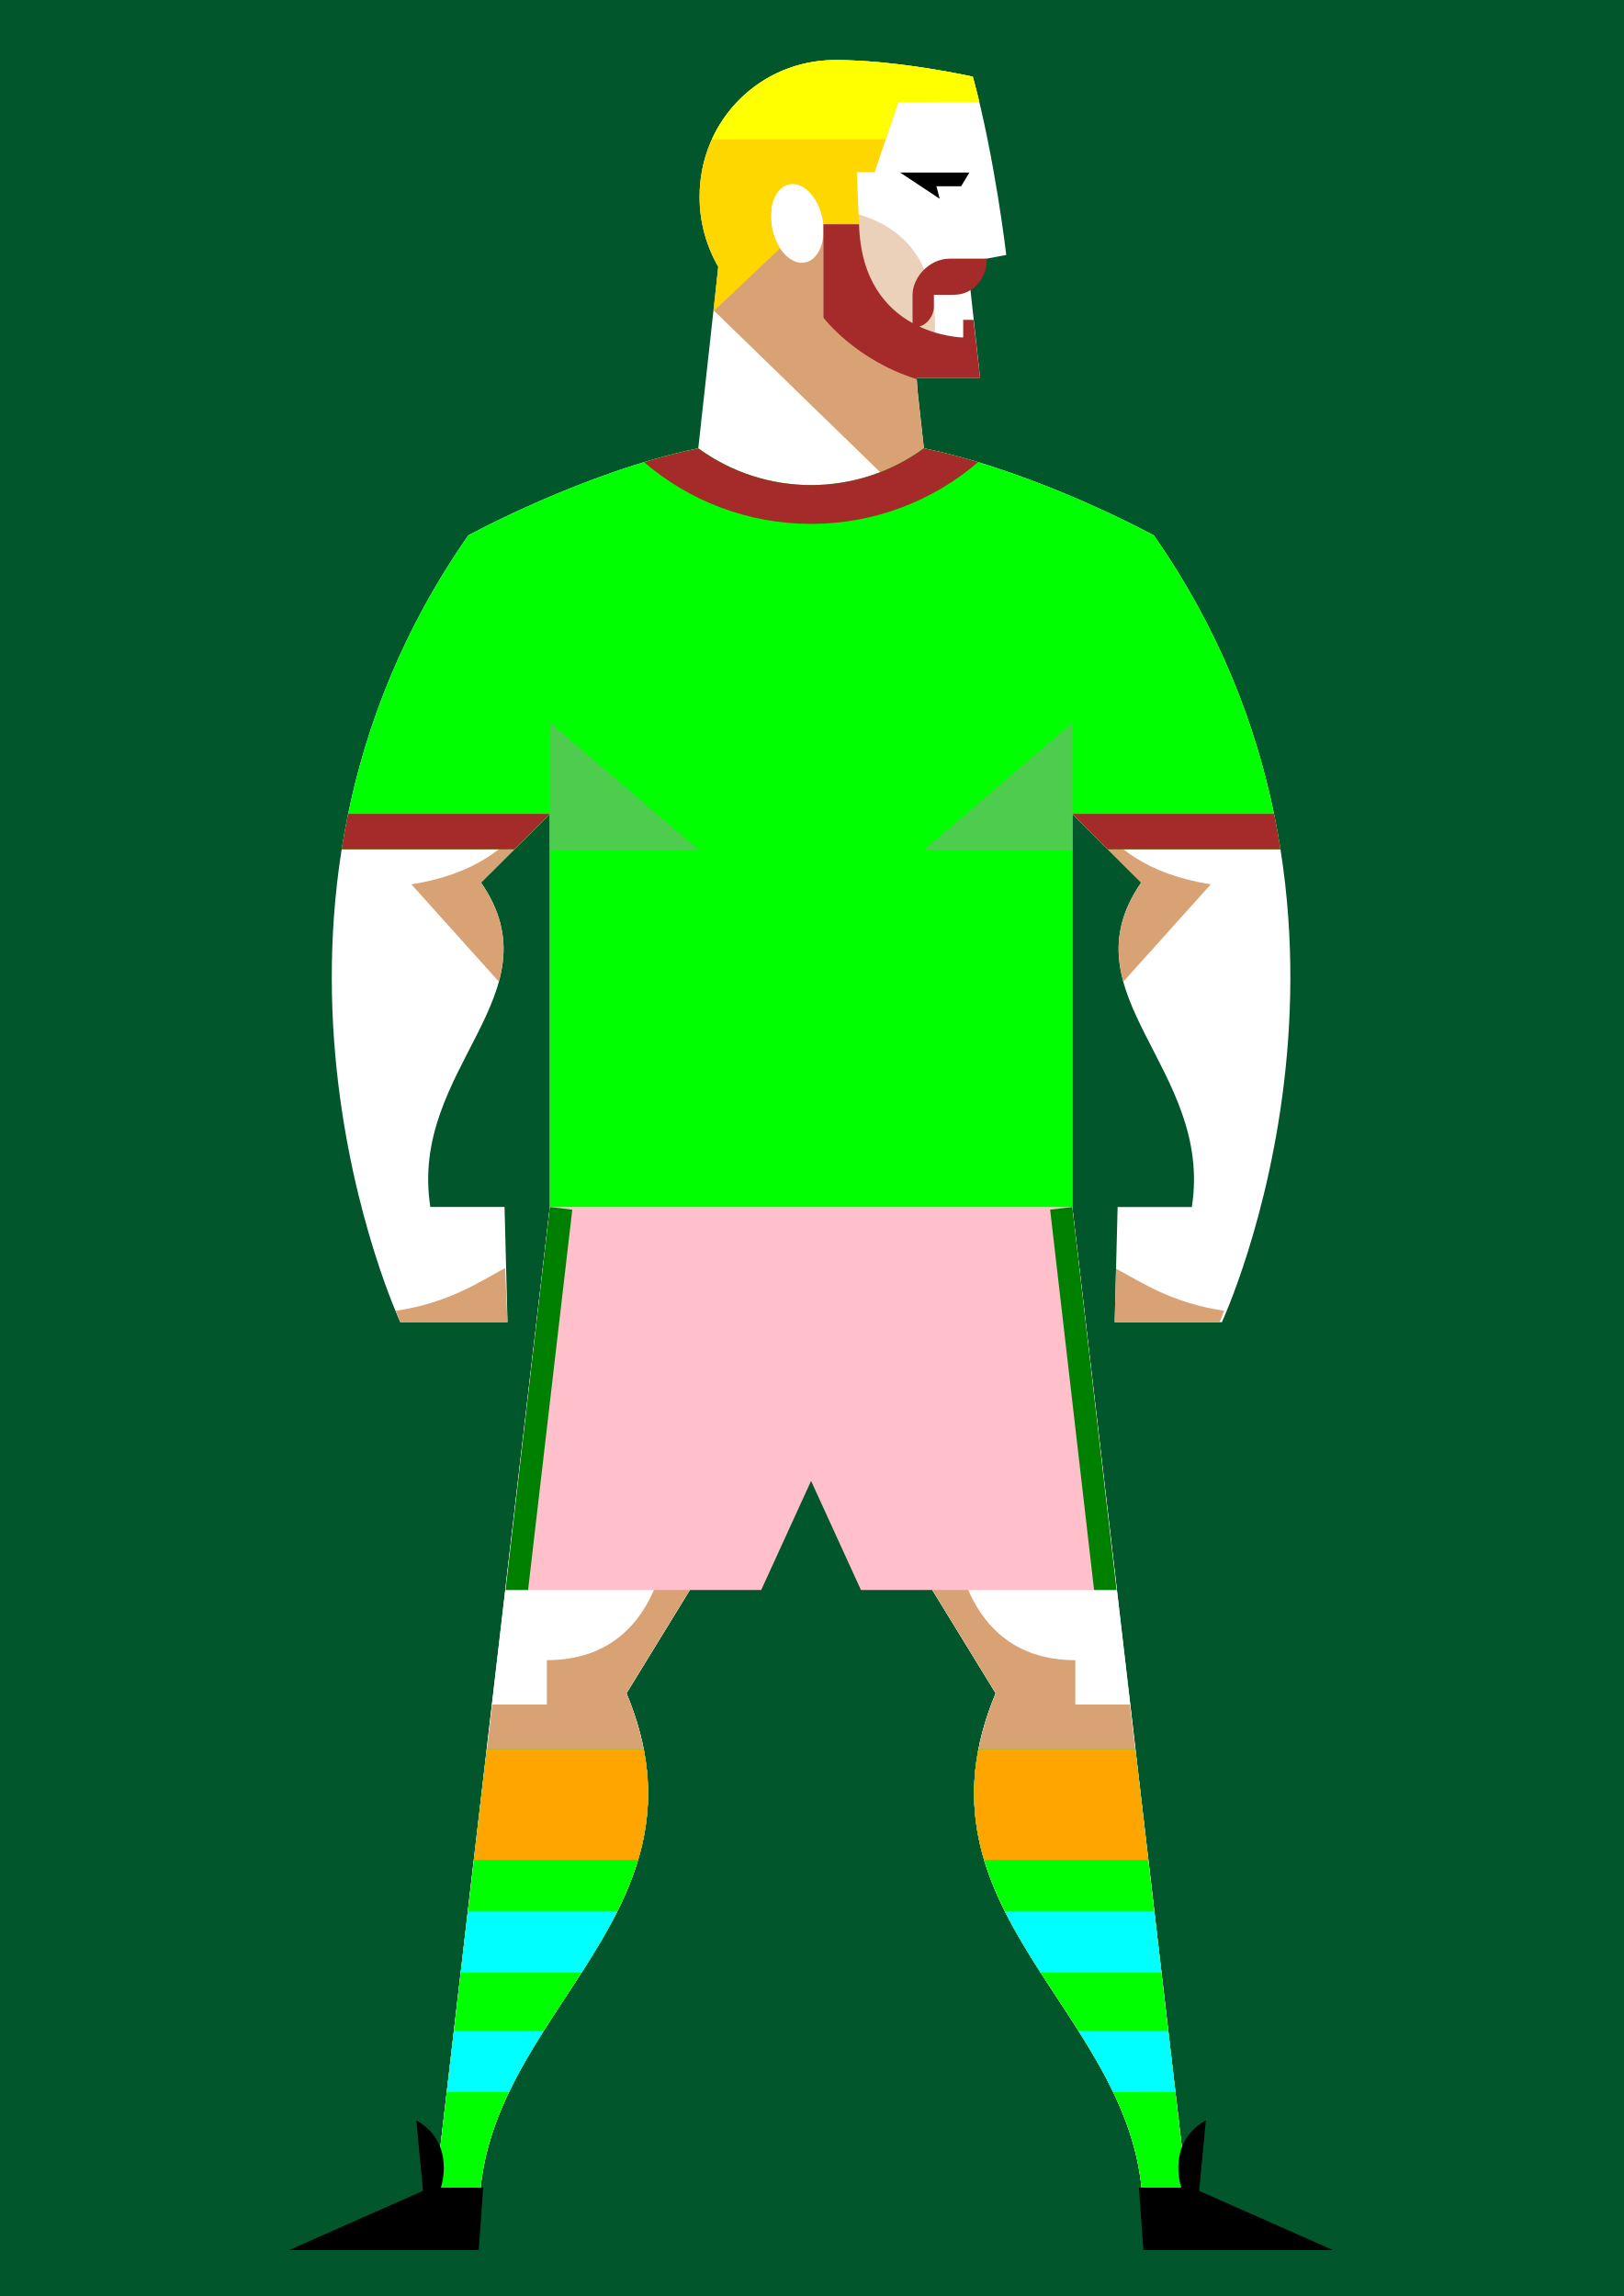
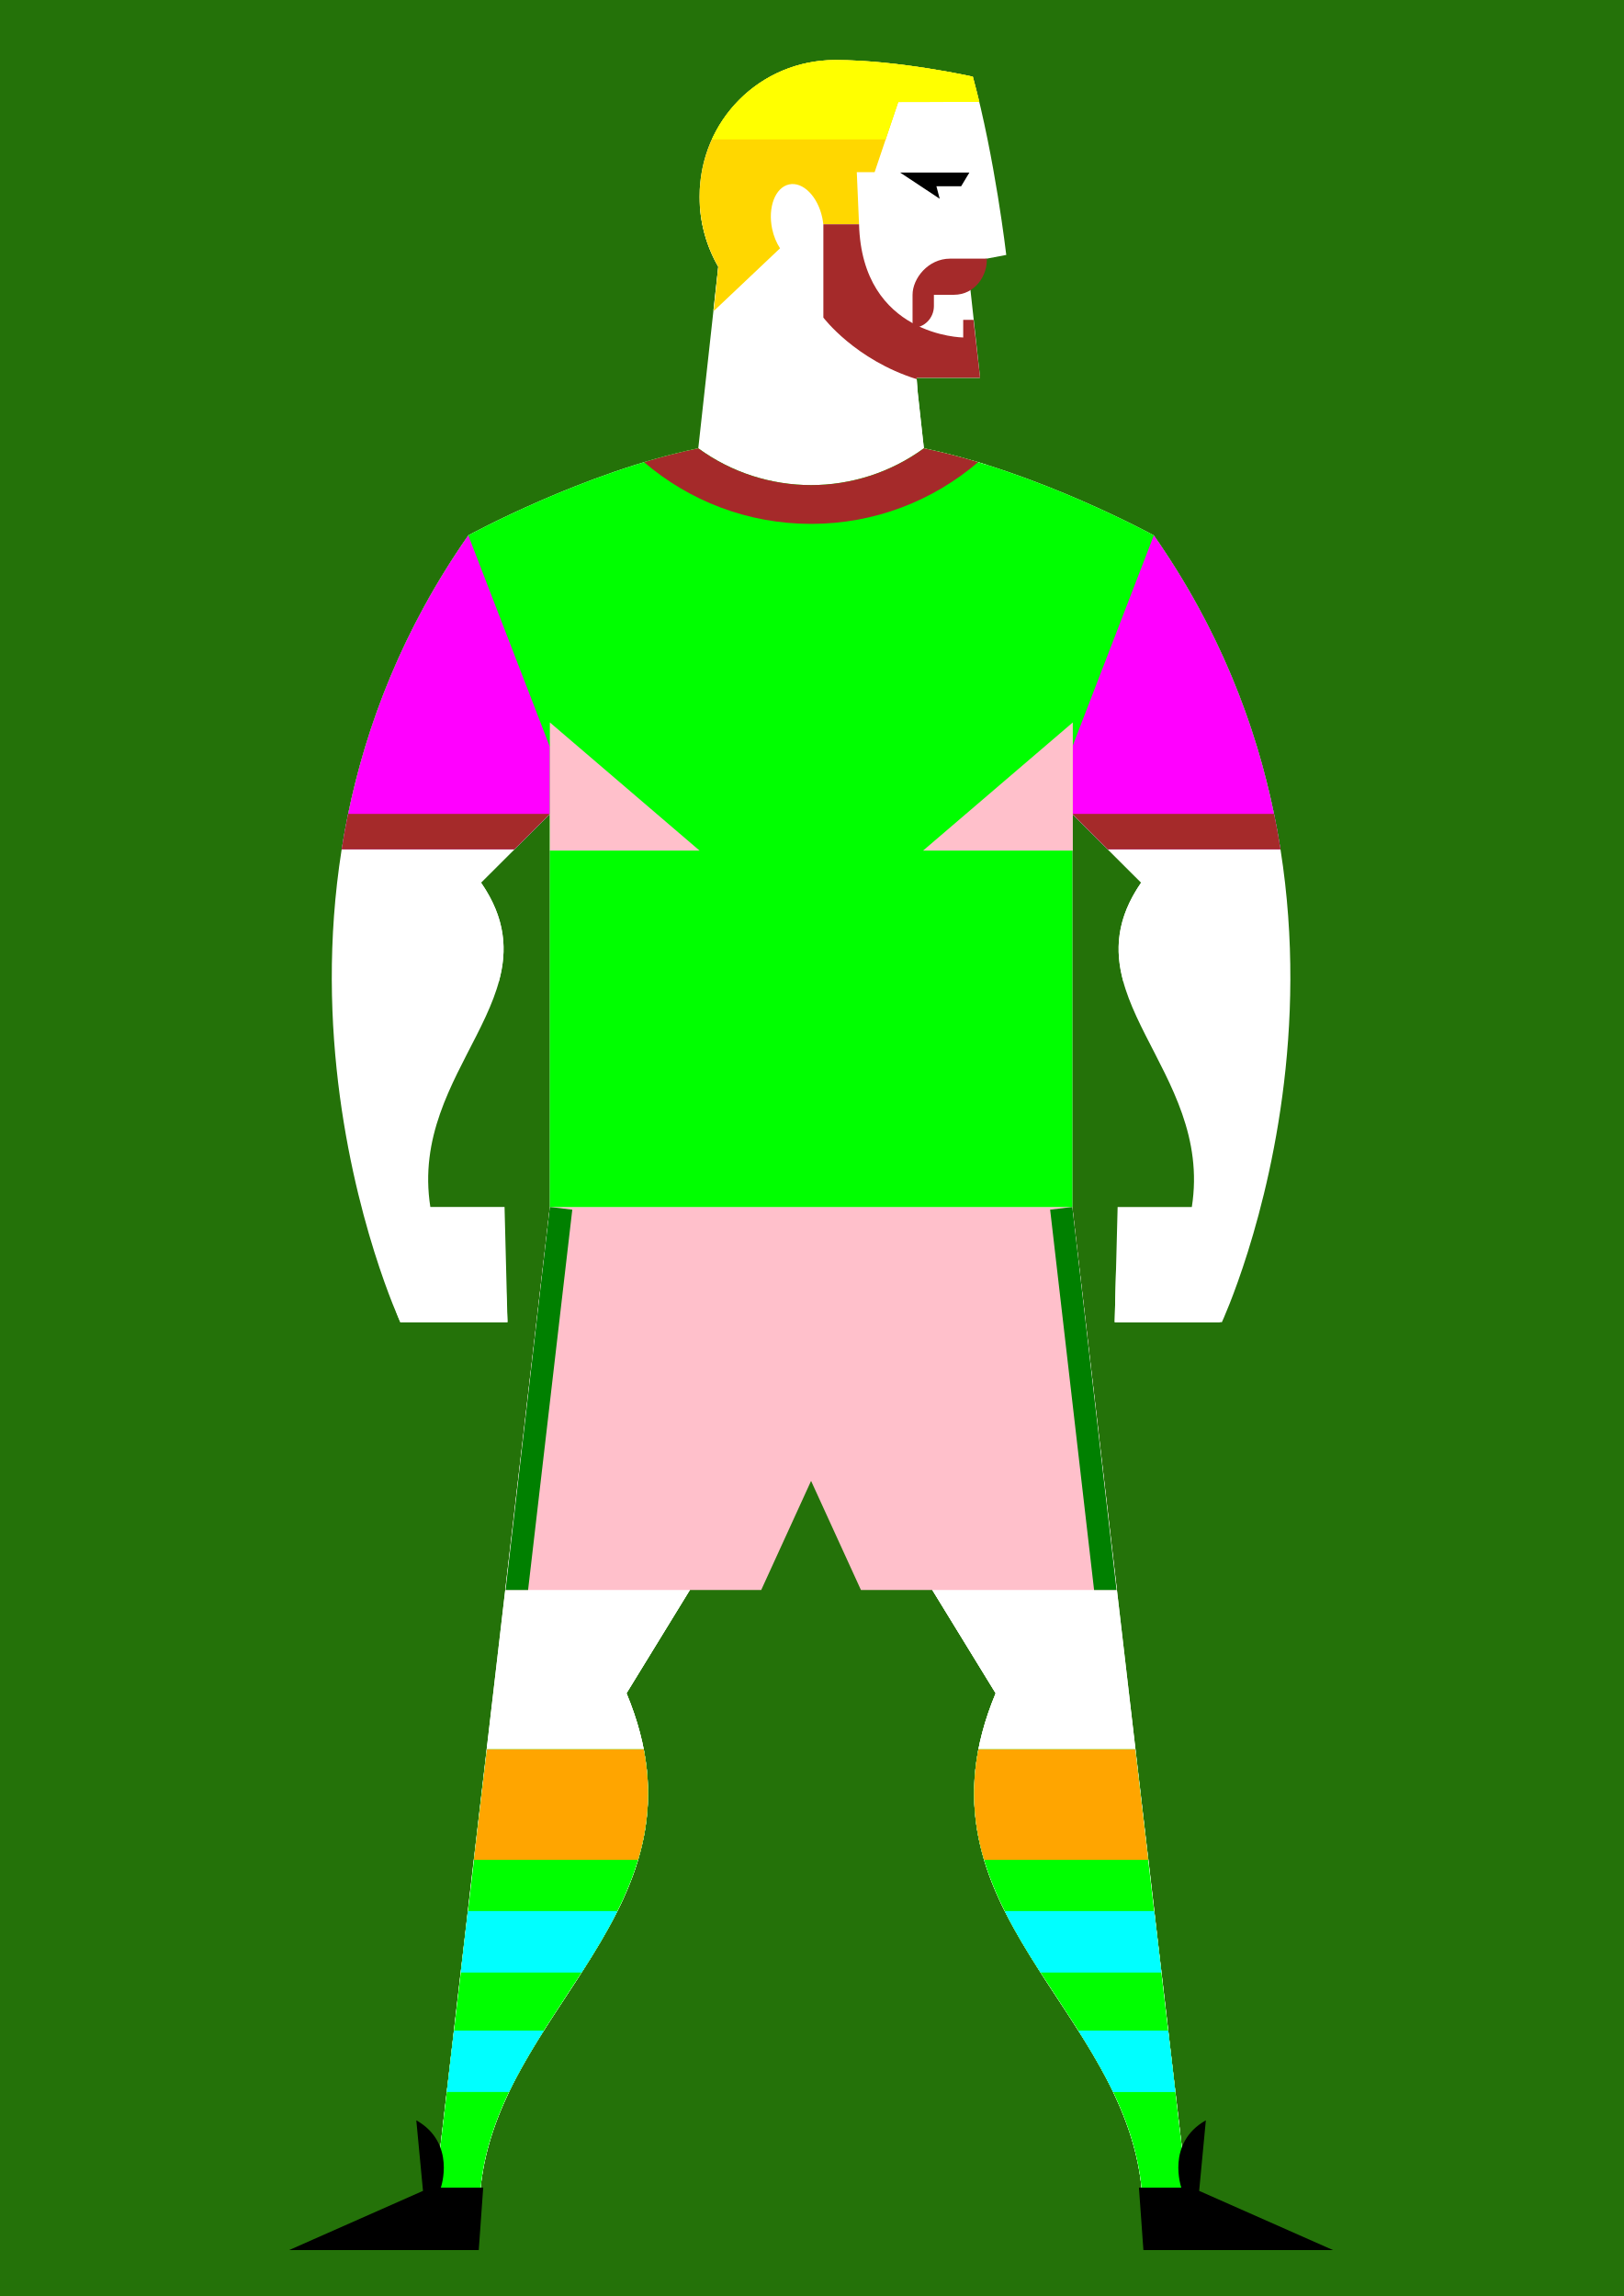
<svg xmlns="http://www.w3.org/2000/svg" version="1.1" x="0px" y="0px" viewBox="0 0 841.89 1190.55" style="enable-background:new 0 0 841.89 1190.55;" xml:space="preserve">
  <style type="text/css">
- 	.st0{fill:#02562C;}
- 	.st2{fill:#D8A275;}
+ 	.st0{fill:#247209;}
+ 	
	.st3{fill:#C69C6D;}
- 	.st4{opacity:0.5;fill:#D8A275;}
+ 	
	.st5{opacity:0.75;fill:#A67C52;}
- 	.st25{fill:#999999;opacity:0.5;}
</style>
  <switch>
    <g>
      <g id="Background">
        <path class="st0" d="M842.57-9.38H4.11c-6.6,0-12,5.4-12,12v1178.94c0,6.6,5.4,12,12,12h838.46c6.6,0,12-5.4,12-12V2.62     C854.57-3.98,849.17-9.38,842.57-9.38z" />
      </g>
      <g id="Body" fill="white">
        <path d="M598.2,277.61c0,0-60.36-33.06-119.22-45.15l-3.19-28.96l-0.58-7.66h32.91l-6.57-59.82l20.14-3.83     c0,0-5.79-50.14-17.32-92.45c0,0-38.47-8.62-71.31-8.62c-38.86,0-70.37,31.2-70.37,70.87c0,13.27,3.55,25.68,9.7,36.34     l-10.37,94.12c-58.86,12.09-119.22,45.15-119.22,45.15c-135.11,193.46-35.27,407.98-35.27,407.98h1.16h54.42l-1.53-59.72h-38.47     c-11.26-71.83,66.62-109.8,26.27-168.22l35.7-35.63v203.85l0,0h101.79h1.16h64.95h1.16h101.79l0,0V422.02l35.7,35.63     c-40.34,58.42,37.53,96.39,26.27,168.22h-38.47l-1.53,59.72h54.42h1.16C633.47,685.59,733.31,471.06,598.2,277.61z" />
        <line x1="370.1" y1="160.83" x2="370.1" y2="160.83" />
        <path d="M555.93,625.87H420.5H285.07l-59.73,512.71h23.46c6.57-96.98,123.14-147.71,76-260.57l95.7-156.03     l95.7,156.03c-47.14,112.85,69.43,163.59,76,260.57h23.46L555.93,625.87z" />
        <path d="M555.93,625.87H420.5H285.07l-59.73,512.71h23.46c6.57-96.98,123.14-147.71,76-260.57l95.7-156.03     l95.7,156.03c-47.14,112.85,69.43,163.59,76,260.57h23.46L555.93,625.87z" />
        <g>
          <path class="st2" d="M324.8,878.01L324.8,878.01l53.24-86.8l-30.72-7.94c0,0,1.88,77.57-63.8,77.57v22.98h-28.33l-29.84,254.75      h23.46c0.08-1.14,0.18-2.27,0.29-3.4C258.11,1040.41,371.38,989.54,324.8,878.01z" />
          <path class="st2" d="M585.82,883.83h-28.33v-22.98c-65.68,0-63.8-77.57-63.8-77.57l-30.72,7.94l53.24,86.8v0      c-46.58,111.52,66.69,162.39,75.71,257.16c0.11,1.13,0.22,2.27,0.29,3.4h23.46L585.82,883.83z" />
        </g>
        <path class="st4" d="M483.47,186.13c11.34-80.56-56.61-77.33-56.61-77.33v7.48v5.96v42.44L483.47,186.13z" />
        <ellipse transform="matrix(0.9798 -0.1997 0.1997 0.9798 -14.8126 84.8968)" cx="413.33" cy="115.86" rx="13.31" ry="20.66" />
        <path class="st2" d="M499.79,237.53c-0.22-0.06-0.44-0.12-0.66-0.18c-1.25-0.35-2.5-0.69-3.76-1.02     c-0.03-0.01-0.06-0.02-0.09-0.02c-1.19-0.31-2.38-0.62-3.57-0.92c-0.27-0.07-0.55-0.14-0.82-0.21c-1.23-0.31-2.46-0.61-3.69-0.9     c-0.03-0.01-0.06-0.01-0.1-0.02c-1.18-0.28-2.36-0.55-3.55-0.81c-0.3-0.07-0.61-0.14-0.91-0.2c-1.22-0.27-2.43-0.53-3.65-0.78     c0,0,0,0-0.01,0l-3.19-28.96l-0.58-7.66h32.62l-0.03-0.49l-80.94-30.69v-42.44c-0.72,7.15-4.17,12.72-9.28,13.84     c-7.18,1.57-14.91-6.21-17.25-17.37c-0.77-3.65-0.85-7.2-0.39-10.39h-36.97c0.94,10.89,4.26,21.07,9.42,30.02l-2.49,22.61     l0.3,0.19l97.13,94.42h45.1l-0.93-14.55c-1.23-0.39-2.47-0.77-3.71-1.14c-0.17-0.05-0.33-0.1-0.5-0.15     C504.8,238.96,502.3,238.23,499.79,237.53z" />
        <g>
          <path class="st2" d="M634.65,679.67c-27.15-3.95-43.11-14.96-56.03-21.81l-0.71,27.73h54.42      C632.32,685.59,633.19,683.54,634.65,679.67z" />
          <path class="st2" d="M207.53,685.59h55.58l-1.27-28.05c-12.77,6.82-29.06,18.12-56.64,22.13      C206.65,683.54,207.53,685.59,207.53,685.59z" />
        </g>
        <g>
          <path class="st2" d="M285.07,422.95l0.35-0.93v-34.77c-0.37,11.99-5.96,60.97-72.13,71.31l45.32,50.46      c4.48-16.19,3.66-32.71-9.23-51.37l35.7-35.63V422.95z" />
          <path class="st2" d="M555.58,387.25v34.77l0.35,0.93v-0.93l35.7,35.63c-12.88,18.66-13.7,35.18-9.23,51.37l45.32-50.46      C561.54,448.22,555.95,399.25,555.58,387.25z" />
          <path class="st2" d="M555.58,387.25v-2.66C555.58,384.6,555.53,385.55,555.58,387.25z" />
          <path class="st2" d="M285.42,384.6v2.66C285.47,385.55,285.42,384.6,285.42,384.6z" />
        </g>
      </g>
      <g id="Hair_Bottom_Layer" opacity="1" fill="gold">
        <path d="M370.08,161.08l0.12,0.05l34.21-32.38c-1.83-2.79-3.28-6.21-4.09-10.05c-2.35-11.17,1.58-21.49,8.76-23.07     c7.18-1.57,14.91,6.21,17.25,17.37c0.23,1.1,0.38,2.19,0.5,3.27l0.03,0h18.5l-1.16-27.01h9.25L465.7,52.9l42.08-0.06     c-0.36-1.45-1.88-7.28-2.25-8.71c-0.01-0.03-0.01-0.05-0.02-0.08c-0.37-1.44-0.76-2.88-1.14-4.3c0,0-38.47-8.62-71.31-8.62     c-38.86,0-70.37,31.2-70.37,70.87c0,13.27,3.55,25.68,9.7,36.34L370.08,161.08z" />
      </g>
      <g id="Hair_Top_Layer" opacity="1" fill="yellow">
        <path d="M428.88,31.25c-0.82,0.05-1.63,0.11-2.44,0.18c-0.29,0.03-0.57,0.05-0.86,0.08     c-0.5,0.05-0.98,0.12-1.48,0.19c-0.55,0.07-1.1,0.13-1.64,0.21c-0.2,0.03-0.39,0.07-0.59,0.1c-0.85,0.13-1.69,0.28-2.52,0.45     c-0.33,0.07-0.67,0.13-1,0.2c-0.76,0.16-1.52,0.34-2.28,0.52c-0.27,0.07-0.54,0.13-0.81,0.2c-0.96,0.25-1.92,0.52-2.87,0.81     c-0.32,0.1-0.63,0.2-0.95,0.3c-0.66,0.21-1.32,0.43-1.98,0.67c-0.37,0.13-0.74,0.26-1.11,0.4c-0.58,0.22-1.16,0.45-1.74,0.68     c-0.09,0.03-0.17,0.07-0.26,0.1c-0.36,0.15-0.72,0.29-1.07,0.44c-0.74,0.32-1.46,0.65-2.19,0.99c-0.04,0.02-0.08,0.04-0.13,0.06     c-0.41,0.19-0.81,0.39-1.21,0.59c-0.24,0.12-0.47,0.24-0.71,0.36c-0.25,0.13-0.51,0.26-0.76,0.39c-0.42,0.22-0.85,0.44-1.26,0.67     c-0.51,0.28-1,0.57-1.5,0.86c-0.7,0.41-1.39,0.83-2.07,1.26c-0.39,0.24-0.77,0.49-1.15,0.74c-0.47,0.31-0.94,0.63-1.4,0.95     c-0.32,0.22-0.63,0.45-0.95,0.67c-0.83,0.6-1.65,1.22-2.45,1.85c-0.01,0.01-0.03,0.02-0.04,0.03c-0.8,0.64-1.6,1.29-2.37,1.96     c-0.2,0.17-0.4,0.34-0.6,0.52c-0.51,0.45-1.01,0.9-1.5,1.37c-0.03,0.03-0.06,0.06-0.1,0.09c-0.11,0.11-0.23,0.22-0.34,0.32     c-1.63,1.56-3.19,3.19-4.67,4.9c-0.03,0.03-0.05,0.06-0.08,0.1c-0.06,0.07-0.12,0.14-0.18,0.21c-2.09,2.45-4.02,5.04-5.77,7.77     c-0.03,0.04-0.05,0.08-0.08,0.12c-1.77,2.78-3.36,5.69-4.73,8.73v0l0,0h90.1l6.52-19.38l41.97-0.06     c-1.05-4.42-2.14-8.82-3.31-13.09c0,0-38.47-8.62-71.31-8.62c-1.09,0-2.17,0.03-3.24,0.08C429.5,31.21,429.19,31.23,428.88,31.25     z" />
      </g>
      <g id="Eye" opacity="1" fill="black">
        <polygon points="466.67,89.47 502.58,89.47 498.3,96.59 485.48,96.59 487.19,103.07    " />
      </g>
      <g id="Beard" opacity="1" fill="brown">
        <path d="M475.21,195.84h32.91l-3.43-29.99h-5.32V175c0,0-52.41-0.5-54-58.72h-18.5v48.39c0,0,16.46,21.93,48.4,31.93     L475.21,195.84z" />
      </g>
      <g id="Moustache" opacity="1" fill="brown">
        <path d="M511.61,134.11h-19c-11.42,0-19.5,10.25-19.5,18.76v0V170l0,0c6.11,0,11.07-5.06,11.07-11.3v-5.84h10.29     C505.78,152.87,511.99,142.53,511.61,134.11z" />
      </g>
      <g id="Socks" opacity="1" fill="lime">
        <g>
          <path d="M225.34,1138.58h23.46c5.98-88.24,103.01-138.21,84.93-231.51h-81.27L225.34,1138.58z" />
          <path d="M615.66,1138.58l-27.12-231.51h-81.27c-18.08,93.31,78.96,143.27,84.93,231.51H615.66z" />
        </g>
      </g>
      <g id="Upper_Sock" opacity="1" fill="orange">
        <g>
          <path d="M252.46,907.07l-6.71,57.33h85.04c5.24-17.54,7.01-36.34,2.95-57.33H252.46z" />
          <path d="M588.54,907.07h-81.27c-4.07,21-2.3,39.79,2.95,57.33h85.04L588.54,907.07z" />
        </g>
      </g>
      <g id="Sock_Stripes" opacity="1" fill="cyan">
        <g>
          <path d="M242.63,990.95l-3.73,31.87h62.61c6.72-10.46,13.14-20.99,18.57-31.87H242.63z" />
          <path d="M263.89,1084.78c5.27-10.97,11.5-21.51,18.06-31.87h-46.57l-3.73,31.87H263.89z" />
          <path d="M605.62,1052.92h-46.57c6.56,10.36,12.79,20.9,18.06,31.87h32.25L605.62,1052.92z" />
          <path d="M520.92,990.95c5.43,10.87,11.85,21.41,18.57,31.87h62.61l-3.73-31.87H520.92z" />
        </g>
      </g>
      <g id="Boots" opacity="1" fill="black">
        <g>
          <path d="M215.83,1099.45c20.81,11.8,12.72,34.9,12.72,34.9h21.97l-2.31,32.38h-98.29l69.38-30.69L215.83,1099.45z" />
          <path d="M625.17,1099.45c-20.81,11.8-12.72,34.9-12.72,34.9h-21.97l2.31,32.38h98.29l-69.38-30.69L625.17,1099.45z" />
        </g>
      </g>
      <g id="Shorts" opacity="1" fill="pink">
        <polygon points="555.93,625.87 420.5,625.87 285.07,625.87 262.13,824.46 394.65,824.46 420.5,767.89 446.35,824.46     578.87,824.46    " />
      </g>
      <g id="Go_Faster_Stripe_Shorts" opacity="1" fill="green">
        <g>
          <polygon points="578.87,824.45 555.93,625.87 555.93,625.87 544.44,627.25 567.22,824.46 578.86,824.46     " />
          <polygon points="262.13,824.45 262.14,824.46 273.78,824.46 296.7,627.26 285.22,625.87 285.07,625.87     " />
        </g>
      </g>
      <g id="Short_Sleeve" opacity="1" fill="lime">
        <path d="M574.32,440.38h89.53c-8.3-52.44-27.7-108.44-65.65-162.77c0,0-60.36-33.06-119.22-45.15l0,0     c-34.84,25.43-82.12,25.43-116.96,0l0,0c-58.86,12.09-119.22,45.15-119.22,45.15c-37.95,54.34-57.35,110.33-65.65,162.77h89.53     l18.39-18.36v203.85h101.79h1.16h64.95h1.16h101.79V422.02L574.32,440.38z" />
      </g>
      <g id="Long_Sleeve" opacity="0" fill="lime">
        <path d="M591.62,457.65c-40.34,58.42,37.53,96.39,26.27,168.22h35.68c19.96-77.29,35.9-217.58-55.37-348.26     c0,0-60.36-33.06-119.22-45.15l0,0c-34.84,25.43-82.12,25.43-116.96,0l0,0c-58.86,12.09-119.22,45.15-119.22,45.15     c-91.27,130.68-75.32,270.98-55.37,348.26h35.68c-11.26-71.83,66.62-109.8,26.27-168.22l35.7-35.63v203.85h101.79h1.16h64.95     h1.16h101.79V422.02L591.62,457.65z" />
      </g>
      <g id="LongSleeve" opacity="0" fill="lime">
        <g>
          <path d="M187.43,625.87h35.68c-11.26-71.83,66.62-109.8,26.27-168.22l35.7-35.63v-34.77L242.8,277.61      C151.53,408.29,167.47,548.58,187.43,625.87z" />
          <path d="M653.57,625.87h-35.68c11.26-71.83-66.62-109.8-26.27-168.22l-35.7-35.63v-34.77l42.28-109.65      C689.47,408.29,673.53,548.58,653.57,625.87z" />
        </g>
      </g>
-       <g id="ShortSleeve" opacity="0" fill="fuchsia">
+       <g id="ShortSleeve" opacity="1" fill="fuchsia">
        <g>
          <path d="M285.07,387.25L242.8,277.61c-37.95,54.34-57.35,110.33-65.65,162.77h89.53l18.39-18.36V387.25z" />
          <path d="M555.93,387.25v34.77l18.39,18.36h89.53c-8.3-52.44-27.7-108.44-65.65-162.77L555.93,387.25z" />
        </g>
      </g>
      <g id="Hoops_Long_Sleeve" opacity="0" fill="red">
        <g>
          <rect x="285.07" y="450.65" width="270.85" height="48.92" />
          <rect x="285.07" y="352.28" width="270.85" height="48.92" />
          <path class="st14" d="M285.07,302.83h270.85v-45.3c-2.82-1.2-5.73-2.41-8.73-3.62H391.4h-97.6c-3,1.22-5.91,2.43-8.73,3.62      V302.83z" />
          <rect x="285.07" y="549.02" width="270.85" height="48.92" />
        </g>
      </g>
      <g id="Hoops_Short_Sleeve" opacity="0" fill="red">
        <g>
          <rect x="285.07" y="450.65" width="270.85" height="48.92" />
          <rect x="285.07" y="352.28" width="270.85" height="48.92" />
          <path class="st15" d="M285.07,302.83h270.85v-45.3c-2.82-1.2-5.73-2.41-8.73-3.62H293.8c-3,1.22-5.91,2.43-8.73,3.62V302.83z" />
          <rect x="285.07" y="549.02" width="270.85" height="48.92" />
        </g>
      </g>
      <g id="Stripe" opacity="0" fill="pink">
        <g>
          <path class="st16" d="M393.7,247.85v378.02h53.59V247.85C429.78,252.76,411.22,252.76,393.7,247.85z" />
          <path class="st16" d="M502.19,625.87h53.59v-368.4c-15.61-6.63-34.23-13.71-53.59-19.26V625.87z" />
          <path class="st16" d="M338.81,238.21c-19.36,5.55-37.99,12.63-53.59,19.26v368.4h53.59V238.21z" />
        </g>
      </g>
      <g id="Boca_Stripe" opacity="0" fill="blue">
        <rect x="285.07" y="380.19" width="270.85" height="83.21" />
      </g>
      <g id="Rovers_Shirt_Panel_Long_Sleeve" opacity="0" fill="blue">
        <path d="M598.2,277.61c0,0-60.36-33.06-119.22-45.15l0,0c-17.42,12.72-37.95,19.07-58.48,19.07v42.5v331.84h32.48     h1.16h101.79V422.02l0,0v0l35.7,35.63c-8.83,12.78-11.99,24.58-11.68,35.97c0.05,1.63,0.16,3.25,0.34,4.86     c0.18,1.61,0.43,3.22,0.73,4.82c0.15,0.8,0.32,1.6,0.5,2.4c1.27,5.59,3.21,11.12,5.56,16.67c1.68,3.97,3.56,7.94,5.56,11.95     c0.8,1.6,1.61,3.22,2.44,4.83c0.41,0.81,0.83,1.62,1.25,2.43c2.09,4.06,4.23,8.18,6.32,12.37c0.42,0.84,0.83,1.68,1.25,2.52     c2.89,5.91,5.65,11.99,7.99,18.3c3.69,9.91,6.37,20.4,7,31.74c0.17,3.09,0.19,6.25,0.03,9.47c-0.16,3.22-0.49,6.52-1.02,9.88     h35.68C673.53,548.58,689.47,408.29,598.2,277.61z" />
      </g>
      <g id="Rovers_Shirt_Panel_Short_Sleeve" opacity="0" fill="blue">
        <path class="st19" d="M663.85,440.38c-8.3-52.44-27.7-108.44-65.65-162.77c0,0-60.36-33.06-119.22-45.15l0,0     c-17.42,12.72-37.95,19.07-58.48,19.07v42.5v331.84h32.48h1.16h101.79V422.02l0,0v0l18.39,18.36h21.61H663.85z" />
      </g>
      <g id="Pinstripe" opacity="0" fill="gray">
        <g>
          <path d="M362.02,232.46L362.02,232.46c-1.15,0.24-2.3,0.48-3.45,0.73v392.68h15.61V240.04      C370,237.82,365.93,235.31,362.02,232.46z" />
          <path d="M303.94,249.92v375.95h15.61v-381.6C314.21,246.1,308.99,248,303.94,249.92z" />
          <path d="M522.48,244.62v381.25h15.61V250.31C533.05,248.38,527.83,246.47,522.48,244.62z" />
          <path d="M478.98,232.46L478.98,232.46c-3.59,2.62-7.31,4.95-11.14,7.03v386.38h15.61V233.42      C481.96,233.09,480.47,232.76,478.98,232.46z" />
          <path d="M413.21,251.26v374.61h15.61v-374.7C423.63,251.61,418.41,251.64,413.21,251.26z" />
        </g>
      </g>
      <g id="Villa_style_LS" opacity="0" fill="teal">
        <path d="M515.89,242.42c44.75,14.62,82.31,35.19,82.31,35.19c91.27,130.68,75.32,270.98,55.37,348.26h-35.68     c11.26-71.83-66.62-109.8-26.27-168.22l-35.7-35.63v203.85h-40.03V242.42z M325.11,625.87V242.42     c-44.75,14.62-82.31,35.19-82.31,35.19c-91.27,130.68-75.32,270.98-55.37,348.26h35.68c-11.26-71.83,66.62-109.8,26.27-168.22     l35.7-35.63v203.85H325.11z" />
      </g>
      <g id="Villa_Style_SS" opacity="0" fill="magenta">
        <g>
          <path class="st21" d="M246.6,275.59c-0.02,0.01-0.05,0.03-0.07,0.04c-0.78,0.41-1.45,0.76-1.99,1.05      c-0.02,0.01-0.04,0.02-0.05,0.03c-0.26,0.14-0.49,0.26-0.69,0.37c-0.03,0.01-0.05,0.03-0.07,0.04c-0.18,0.1-0.35,0.19-0.48,0.26      c0,0-0.01,0-0.01,0c-0.14,0.08-0.24,0.13-0.32,0.17c-0.01,0-0.01,0.01-0.02,0.01c-0.05,0.03-0.09,0.05-0.09,0.05      c-1.32,1.89-2.61,3.78-3.89,5.68c-0.41,0.61-0.81,1.22-1.22,1.83c-0.86,1.29-1.72,2.59-2.56,3.89      c-0.46,0.71-0.91,1.42-1.37,2.13c-0.78,1.22-1.55,2.44-2.32,3.66c-0.45,0.72-0.89,1.43-1.33,2.15      c-0.79,1.28-1.56,2.56-2.33,3.84c-0.38,0.63-0.77,1.27-1.14,1.9c-1.1,1.86-2.19,3.72-3.25,5.58c-0.15,0.27-0.3,0.54-0.45,0.81      c-0.93,1.65-1.85,3.29-2.76,4.94c-0.39,0.71-0.77,1.42-1.15,2.13c-0.64,1.19-1.28,2.38-1.91,3.58c-0.42,0.8-0.84,1.6-1.25,2.4      c-0.58,1.11-1.14,2.22-1.71,3.33c-0.42,0.82-0.83,1.65-1.24,2.47c-0.56,1.13-1.11,2.26-1.66,3.39      c-0.38,0.78-0.77,1.57-1.14,2.35c-0.7,1.46-1.37,2.92-2.05,4.38c-0.49,1.06-0.97,2.12-1.45,3.18c-0.53,1.17-1.05,2.34-1.56,3.5      c-0.41,0.93-0.8,1.85-1.2,2.78c-0.41,0.95-0.82,1.91-1.22,2.86c-0.41,0.98-0.82,1.97-1.22,2.95c-0.36,0.89-0.72,1.77-1.08,2.66      c-0.41,1.02-0.82,2.04-1.21,3.06c-0.32,0.82-0.64,1.65-0.95,2.47c-0.41,1.07-0.82,2.14-1.22,3.21c-0.2,0.53-0.39,1.06-0.58,1.59      c-0.9,2.45-1.77,4.9-2.62,7.35c-0.19,0.54-0.38,1.08-0.56,1.61c-0.41,1.22-0.82,2.44-1.22,3.65c-0.2,0.62-0.41,1.24-0.61,1.86      c-0.4,1.23-0.78,2.45-1.17,3.67c-0.18,0.57-0.36,1.15-0.53,1.72c-0.39,1.28-0.78,2.56-1.16,3.84c-0.12,0.41-0.24,0.82-0.36,1.23      c-1.84,6.29-3.5,12.55-4.98,18.78c-0.06,0.26-0.13,0.53-0.19,0.79c-0.35,1.47-0.69,2.94-1.02,4.4c-0.06,0.25-0.11,0.5-0.17,0.75      c-1.83,8.2-3.36,16.34-4.64,24.4c0,0,0,0,0,0.01h89.53l18.39-18.36v203.85h40.03V242.42      C288.79,254.28,257.2,270.07,246.6,275.59z" />
          <path class="st21" d="M663.85,440.38C663.85,440.38,663.85,440.38,663.85,440.38c-1.28-8.06-2.81-16.2-4.64-24.4      c-0.06-0.25-0.11-0.5-0.17-0.75c-0.33-1.47-0.67-2.93-1.02-4.4c-0.06-0.26-0.13-0.53-0.19-0.79      c-1.49-6.23-3.15-12.49-4.98-18.78c-0.12-0.41-0.24-0.82-0.36-1.23c-0.38-1.28-0.77-2.56-1.16-3.84      c-0.18-0.57-0.35-1.15-0.53-1.72c-0.38-1.22-0.77-2.45-1.17-3.67c-0.2-0.62-0.41-1.24-0.61-1.86c-0.4-1.22-0.8-2.43-1.22-3.65      c-0.18-0.54-0.37-1.08-0.56-1.61c-0.84-2.45-1.72-4.9-2.62-7.35c-0.2-0.53-0.38-1.06-0.58-1.59c-0.4-1.07-0.81-2.14-1.22-3.21      c-0.32-0.82-0.63-1.65-0.95-2.47c-0.4-1.02-0.81-2.04-1.21-3.06c-0.36-0.89-0.71-1.77-1.08-2.66c-0.4-0.98-0.81-1.97-1.22-2.95      c-0.4-0.95-0.81-1.9-1.22-2.86c-0.4-0.93-0.79-1.85-1.2-2.78c-0.51-1.17-1.04-2.34-1.56-3.5c-0.48-1.06-0.96-2.12-1.45-3.18      c-0.67-1.46-1.35-2.92-2.05-4.38c-0.37-0.78-0.76-1.57-1.14-2.35c-0.55-1.13-1.1-2.26-1.66-3.39c-0.41-0.82-0.83-1.65-1.24-2.47      c-0.56-1.11-1.13-2.22-1.71-3.33c-0.42-0.8-0.83-1.6-1.25-2.4c-0.63-1.19-1.27-2.38-1.91-3.58c-0.38-0.71-0.76-1.42-1.15-2.13      c-0.9-1.65-1.82-3.29-2.76-4.94c-0.15-0.27-0.3-0.54-0.45-0.81c-1.06-1.86-2.15-3.72-3.25-5.58c-0.38-0.63-0.76-1.27-1.14-1.9      c-0.77-1.28-1.54-2.56-2.33-3.84c-0.44-0.72-0.89-1.43-1.33-2.15c-0.76-1.22-1.53-2.44-2.32-3.66      c-0.45-0.71-0.91-1.42-1.37-2.13c-0.84-1.3-1.7-2.59-2.56-3.89c-0.41-0.61-0.81-1.22-1.22-1.83c-1.28-1.89-2.57-3.79-3.89-5.68      c0,0-0.04-0.02-0.09-0.05c-0.01,0-0.01-0.01-0.02-0.01c-0.07-0.04-0.18-0.1-0.32-0.17c0,0-0.01,0-0.01,0      c-0.13-0.07-0.29-0.16-0.48-0.26c-0.02-0.01-0.05-0.02-0.07-0.04c-0.2-0.11-0.43-0.23-0.69-0.37c-0.02-0.01-0.04-0.02-0.05-0.03      c-0.54-0.29-1.21-0.64-1.99-1.05c-0.02-0.01-0.05-0.03-0.07-0.04c-10.61-5.53-42.19-21.31-78.51-33.18v383.46h40.03V422.02      l18.39,18.36H663.85z" />
        </g>
      </g>
      <g id="Sash" opacity="0" fill="green">
        <path d="M598.1,277.55c-2.1-1.14-40.84-22.07-85.94-36.33L285.07,483.73v128.11L598.1,277.55z" />
      </g>
      <g id="Chevron" opacity="0" fill="white">
        <path d="M489.44,375.64l101.71-101.71c-13.74-7-45.93-22.51-81.69-33.55l-88.96,88.96l-88.96-88.96     c-35.77,11.03-67.95,26.55-81.69,33.55l101.71,101.71l68.94,68.94L489.44,375.64z" />
      </g>
      <g id="ShortSleeve_cuff" opacity="1" fill="brown">
        <g>
          <path d="M180.5,422.02c-1.27,6.16-2.39,12.29-3.35,18.36h89.53l18.39-18.36H180.5z" />
          <path d="M663.85,440.38c-0.96-6.07-2.08-12.2-3.35-18.36H555.93l18.39,18.36H663.85z" />
        </g>
      </g>
      <g id="Cuff" opacity="0" fill="brown">
        <g>
          <path d="M616.69,590.86c2.4,10.82,3.18,22.39,1.2,35.01h35.68c2.73-10.55,5.37-22.29,7.69-35.01H616.69z" />
          <path d="M179.74,590.86c2.31,12.72,4.96,24.46,7.69,35.01h35.68c-1.98-12.62-1.2-24.19,1.2-35.01H179.74z" />
        </g>
      </g>
      <g id="Neckline" opacity="1" fill="brown">
        <path d="M420.5,271.65c33.06,0,63.31-12.05,86.59-32c-9.24-2.79-18.7-5.26-28.11-7.19l0,0     c-34.84,25.43-82.12,25.43-116.96,0l0,0c-9.42,1.93-18.87,4.41-28.11,7.19C357.19,259.6,387.44,271.65,420.5,271.65z" />
      </g>
-       <g id="Pectoral_Shadow">
-         <g class="st24">
-           <polygon class="st25" points="285.07,374.6 285.07,441.07 362.7,441.07     " />
-           <polygon class="st25" points="556.19,374.6 556.19,441.07 478.56,441.07     " />
+       <g id="Pectoral_Shadow" opacity="1" fill="pink">
+         <g>
+           <polygon points="285.07,374.6 285.07,441.07 362.7,441.07" />
+           <polygon points="556.19,374.6 556.19,441.07 478.56,441.07" />
        </g>
      </g>
    </g>
  </switch>
</svg>
